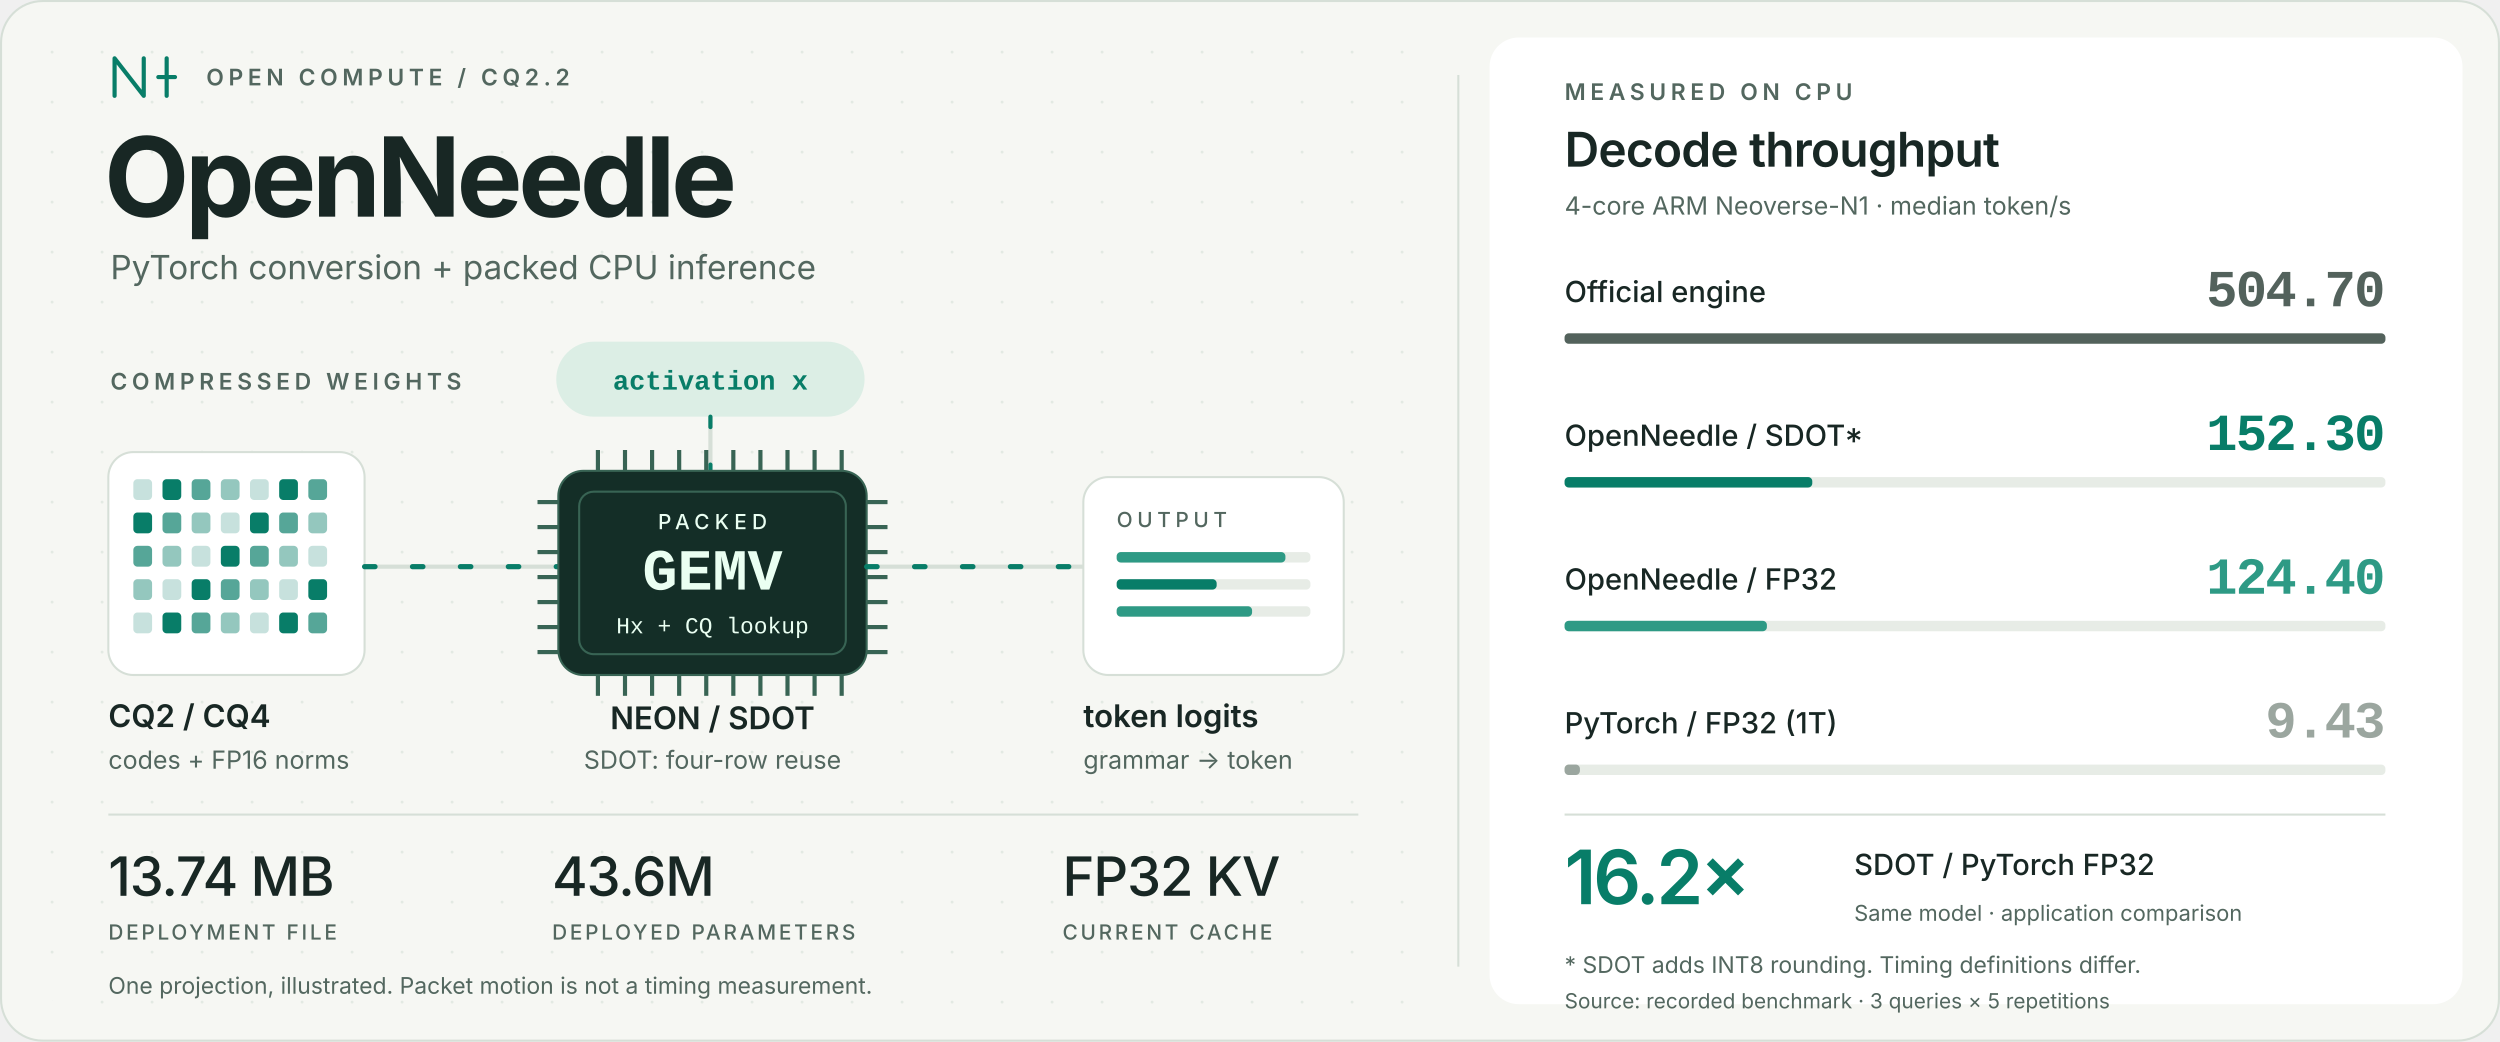
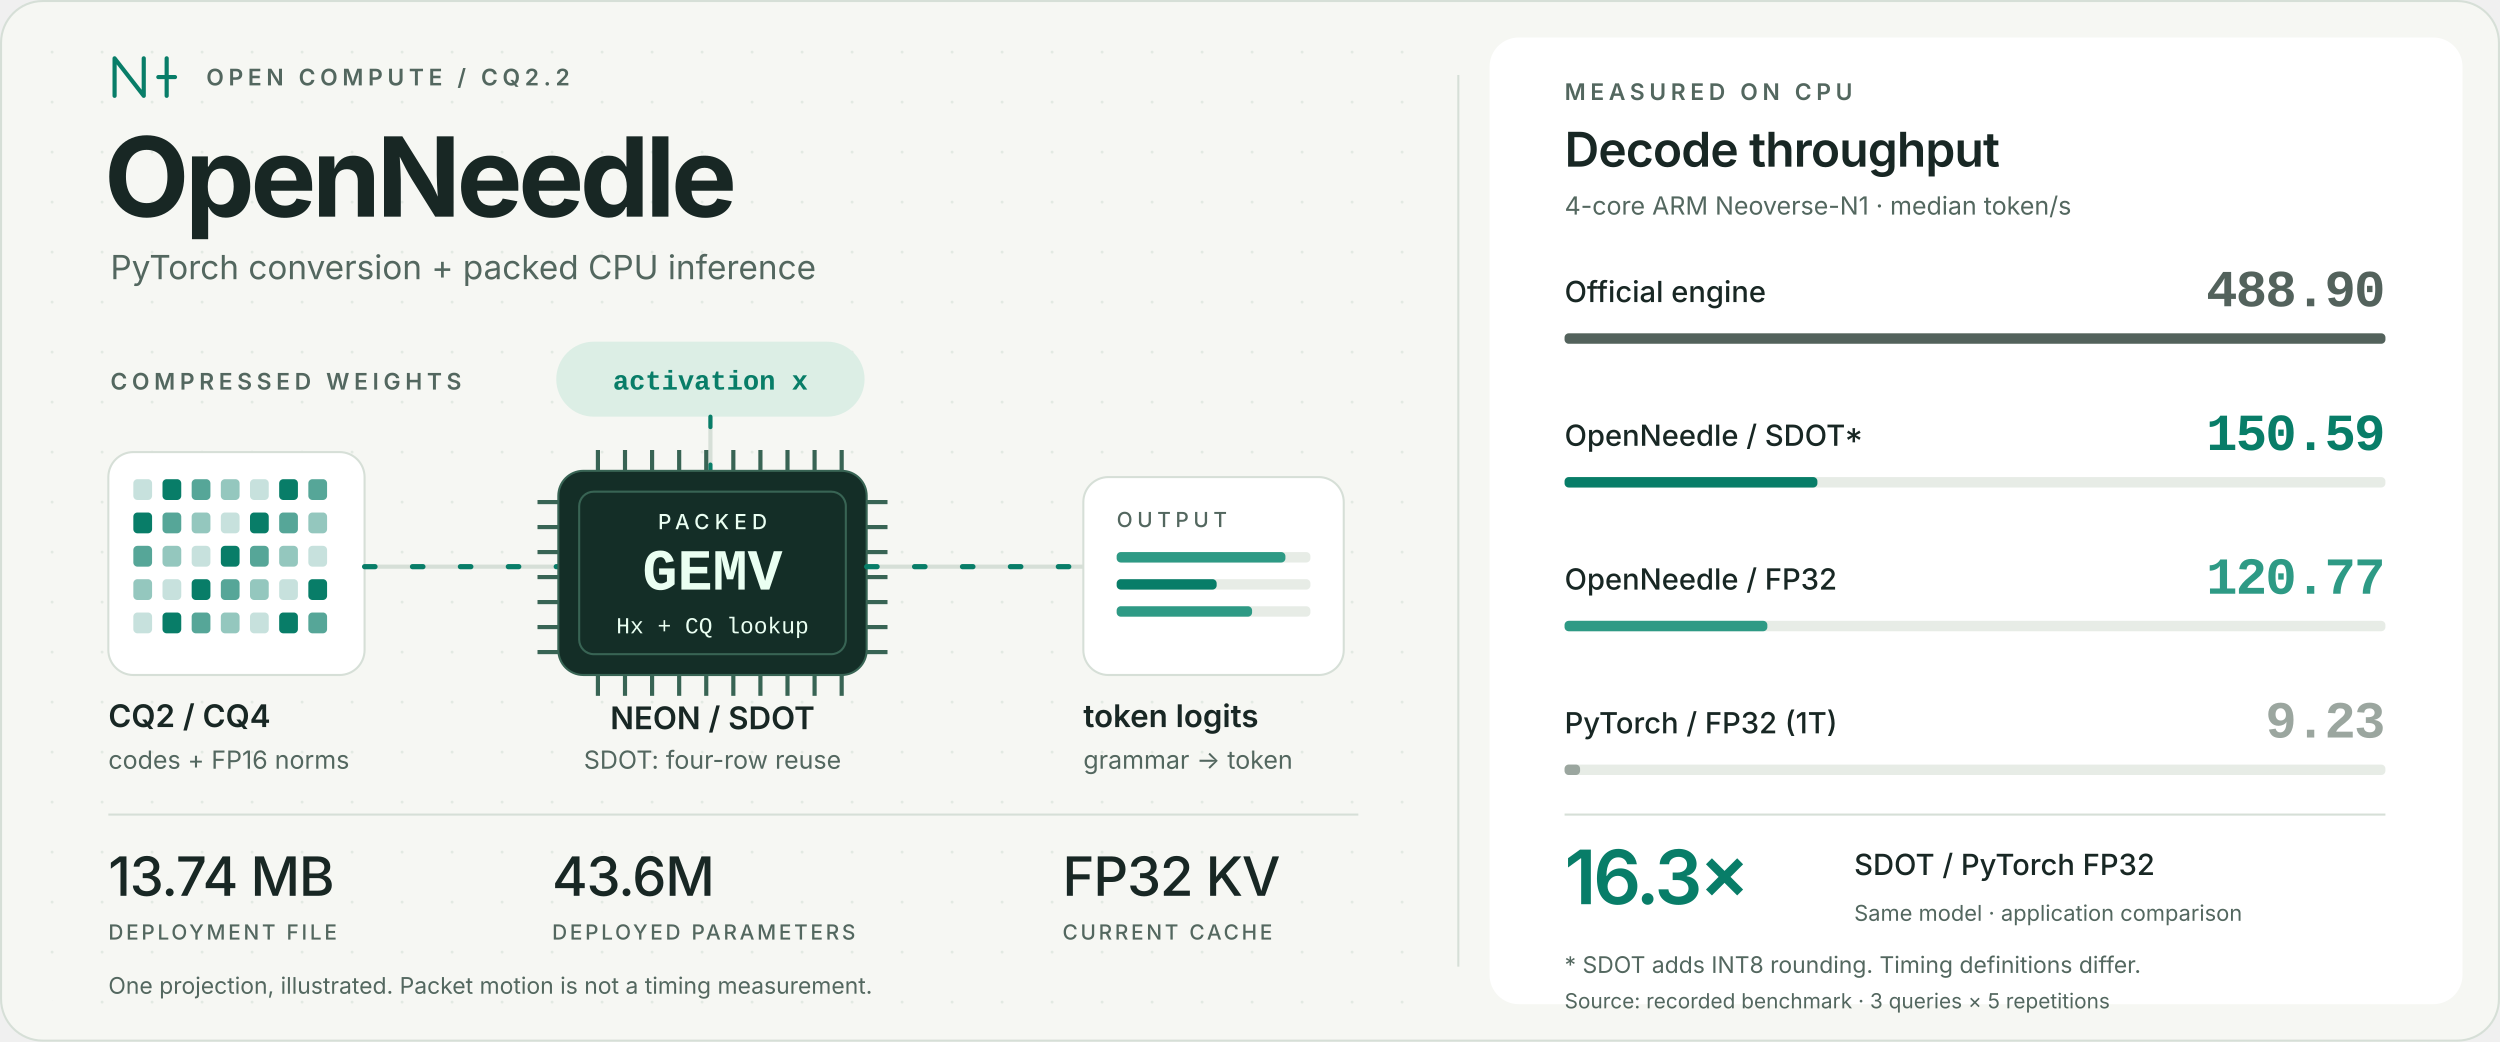
<svg xmlns="http://www.w3.org/2000/svg" width="1200" height="500" viewBox="0 0 1200 500" role="img" aria-labelledby="title desc">
  <style>text{font-family:Inter,"Segoe UI",Arial,sans-serif}.mono{font-family:"SFMono-Regular",Consolas,"Liberation Mono",monospace}.overline{letter-spacing:2.2px}.flow{stroke-dasharray:5 18;stroke-linecap:round;animation:travel 2.6s linear infinite}.phase2{animation-delay:-1.3s}.phase3{animation-duration:1.8s}.spark{animation:shimmer 3.4s ease-in-out infinite}.spark2{animation-delay:-1.7s}@keyframes travel{to{stroke-dashoffset:-92}}@keyframes shimmer{0%,100%{opacity:.38}50%{opacity:1}}@media(prefers-reduced-motion:reduce){.flow,.spark{animation:none!important}.flow{stroke-dasharray:5 18;opacity:.7}}</style>
  <defs>
    <pattern id="grid" width="24" height="24" patternUnits="userSpaceOnUse">
      <circle cx="1" cy="1" r=".7" fill="#c9d8ce" />
    </pattern>
  </defs>
  <rect x="0.5" y="0.5" width="1199" height="499" rx="20" fill="#f6f7f3" stroke="#d6dfd7" />
  <rect x="18" y="18" width="676" height="464" rx="14" fill="url(#grid)" opacity=".42" />
  <rect x="715" y="18" width="467" height="464" rx="14" fill="#ffffff" />
  <path d="M700 36V464" fill="none" stroke="#d6dfd7" stroke-width="1" />
  <path d="M55 46V28L69 46V28M80 28V46M76 37H84" fill="none" stroke="#087d68" stroke-width="2" stroke-linecap="round" stroke-linejoin="round" />
  <text x="99" y="41" fill="#53675f" font-size="11" font-weight="600" class="overline">OPEN COMPUTE / CQ2.2</text>
  <text x="50" y="104" fill="#182724" font-size="53" font-weight="650" letter-spacing="-2">OpenNeedle</text>
  <text x="53" y="134" fill="#53675f" font-size="16" font-weight="400">PyTorch conversion + packed CPU inference</text>
  <text x="53" y="187" fill="#53675f" font-size="11" font-weight="600" class="overline">COMPRESSED WEIGHTS</text>
  <rect x="267" y="164" width="148" height="36" rx="18" fill="#dceee5" />
  <text x="341" y="187" fill="#087d68" font-size="13" font-weight="550" text-anchor="middle" class="mono">activation x</text>
  <path d="M341 200V226" fill="none" stroke="#d6dfd7" stroke-width="2" />
  <path d="M341 200V226" fill="none" stroke="#087d68" stroke-width="2" class="flow phase3" />
  <rect x="52" y="217" width="123" height="107" rx="12" fill="#ffffff" stroke="#d6dfd7" />
  <rect x="64" y="230" width="9" height="10" rx="2" fill="#087d68" opacity="0.23" />
  <rect x="78" y="230" width="9" height="10" rx="2" fill="#087d68" opacity="1" />
  <rect x="92" y="230" width="9" height="10" rx="2" fill="#087d68" opacity="0.68" />
  <rect x="106" y="230" width="9" height="10" rx="2" fill="#087d68" opacity="0.43" />
  <rect x="120" y="230" width="9" height="10" rx="2" fill="#087d68" opacity="0.23" />
  <rect x="134" y="230" width="9" height="10" rx="2" fill="#087d68" opacity="1" />
  <rect x="148" y="230" width="9" height="10" rx="2" fill="#087d68" opacity="0.68" />
  <rect x="64" y="246" width="9" height="10" rx="2" fill="#087d68" opacity="1" />
  <rect x="78" y="246" width="9" height="10" rx="2" fill="#087d68" opacity="0.68" />
  <rect x="92" y="246" width="9" height="10" rx="2" fill="#087d68" opacity="0.43" />
  <rect x="106" y="246" width="9" height="10" rx="2" fill="#087d68" opacity="0.23" />
  <rect x="120" y="246" width="9" height="10" rx="2" fill="#087d68" opacity="1" />
  <rect x="134" y="246" width="9" height="10" rx="2" fill="#087d68" opacity="0.68" />
  <rect x="148" y="246" width="9" height="10" rx="2" fill="#087d68" opacity="0.43" />
  <rect x="64" y="262" width="9" height="10" rx="2" fill="#087d68" opacity="0.68" />
  <rect x="78" y="262" width="9" height="10" rx="2" fill="#087d68" opacity="0.43" />
  <rect x="92" y="262" width="9" height="10" rx="2" fill="#087d68" opacity="0.23" />
  <rect x="106" y="262" width="9" height="10" rx="2" fill="#087d68" opacity="1" />
  <rect x="120" y="262" width="9" height="10" rx="2" fill="#087d68" opacity="0.68" class="spark" />
  <rect x="134" y="262" width="9" height="10" rx="2" fill="#087d68" opacity="0.43" />
  <rect x="148" y="262" width="9" height="10" rx="2" fill="#087d68" opacity="0.23" />
  <rect x="64" y="278" width="9" height="10" rx="2" fill="#087d68" opacity="0.43" />
  <rect x="78" y="278" width="9" height="10" rx="2" fill="#087d68" opacity="0.23" class="spark spark2" />
  <rect x="92" y="278" width="9" height="10" rx="2" fill="#087d68" opacity="1" />
  <rect x="106" y="278" width="9" height="10" rx="2" fill="#087d68" opacity="0.68" />
  <rect x="120" y="278" width="9" height="10" rx="2" fill="#087d68" opacity="0.43" />
  <rect x="134" y="278" width="9" height="10" rx="2" fill="#087d68" opacity="0.23" />
  <rect x="148" y="278" width="9" height="10" rx="2" fill="#087d68" opacity="1" />
  <rect x="64" y="294" width="9" height="10" rx="2" fill="#087d68" opacity="0.23" />
  <rect x="78" y="294" width="9" height="10" rx="2" fill="#087d68" opacity="1" />
  <rect x="92" y="294" width="9" height="10" rx="2" fill="#087d68" opacity="0.68" />
  <rect x="106" y="294" width="9" height="10" rx="2" fill="#087d68" opacity="0.43" />
  <rect x="120" y="294" width="9" height="10" rx="2" fill="#087d68" opacity="0.23" />
  <rect x="134" y="294" width="9" height="10" rx="2" fill="#087d68" opacity="1" />
  <rect x="148" y="294" width="9" height="10" rx="2" fill="#087d68" opacity="0.68" />
  <text x="52" y="349" fill="#182724" font-size="15" font-weight="600">CQ2 / CQ4</text>
  <text x="52" y="369" fill="#53675f" font-size="12" font-weight="400">codes + FP16 norms</text>
  <path d="M175 272H268" fill="none" stroke="#d6dfd7" stroke-width="2" />
  <path d="M175 272H268" fill="none" stroke="#087d68" stroke-width="2.5" class="flow" />
  <path d="M258 241H268M416 241H426" fill="none" stroke="#386454" stroke-width="2" />
  <path d="M258 253H268M416 253H426" fill="none" stroke="#386454" stroke-width="2" />
  <path d="M258 265H268M416 265H426" fill="none" stroke="#386454" stroke-width="2" />
  <path d="M258 277H268M416 277H426" fill="none" stroke="#386454" stroke-width="2" />
  <path d="M258 289H268M416 289H426" fill="none" stroke="#386454" stroke-width="2" />
  <path d="M258 301H268M416 301H426" fill="none" stroke="#386454" stroke-width="2" />
  <path d="M258 313H268M416 313H426" fill="none" stroke="#386454" stroke-width="2" />
  <path d="M287 216V226M287 324V334" fill="none" stroke="#386454" stroke-width="2" />
  <path d="M300 216V226M300 324V334" fill="none" stroke="#386454" stroke-width="2" />
  <path d="M313 216V226M313 324V334" fill="none" stroke="#386454" stroke-width="2" />
  <path d="M326 216V226M326 324V334" fill="none" stroke="#386454" stroke-width="2" />
  <path d="M339 216V226M339 324V334" fill="none" stroke="#386454" stroke-width="2" />
  <path d="M352 216V226M352 324V334" fill="none" stroke="#386454" stroke-width="2" />
  <path d="M365 216V226M365 324V334" fill="none" stroke="#386454" stroke-width="2" />
  <path d="M378 216V226M378 324V334" fill="none" stroke="#386454" stroke-width="2" />
  <path d="M391 216V226M391 324V334" fill="none" stroke="#386454" stroke-width="2" />
  <path d="M404 216V226M404 324V334" fill="none" stroke="#386454" stroke-width="2" />
  <rect x="268" y="226" width="148" height="98" rx="12" fill="#142e27" stroke="#386454" />
  <rect x="278" y="236" width="128" height="78" rx="7" fill="none" stroke="#386454" />
  <text x="342" y="254" fill="#eafff2" font-size="10" font-weight="500" text-anchor="middle" letter-spacing="2.5">PACKED</text>
  <text x="342" y="283" fill="#eafff2" font-size="28" font-weight="600" text-anchor="middle" class="mono">GEMV</text>
  <text x="342" y="304" fill="#eafff2" font-size="11" font-weight="400" text-anchor="middle" class="mono">Hx + CQ lookup</text>
  <text x="342" y="350" fill="#182724" font-size="15" font-weight="600" text-anchor="middle">NEON / SDOT</text>
  <text x="342" y="369" fill="#53675f" font-size="12" font-weight="400" text-anchor="middle">SDOT: four-row reuse</text>
  <path d="M416 272H520" fill="none" stroke="#d6dfd7" stroke-width="2" />
  <path d="M416 272H520" fill="none" stroke="#087d68" stroke-width="2.5" class="flow phase2" />
  <rect x="520" y="229" width="125" height="95" rx="12" fill="#ffffff" stroke="#d6dfd7" />
  <text x="536" y="253" fill="#53675f" font-size="10" font-weight="500" class="overline">OUTPUT</text>
  <rect x="536" y="265" width="93" height="5" rx="2" fill="#e7ece6" />
  <rect x="536" y="265" width="81" height="5" rx="2" fill="#2e9a85" />
  <rect x="536" y="278" width="93" height="5" rx="2" fill="#e7ece6" />
  <rect x="536" y="278" width="48" height="5" rx="2" fill="#087d68" />
  <rect x="536" y="291" width="93" height="5" rx="2" fill="#e7ece6" />
  <rect x="536" y="291" width="65" height="5" rx="2" fill="#2e9a85" />
  <text x="520" y="349" fill="#182724" font-size="15" font-weight="600">token logits</text>
  <text x="520" y="369" fill="#53675f" font-size="12" font-weight="400">grammar → token</text>
  <path d="M52 391H652" fill="none" stroke="#d6dfd7" stroke-width="1" />
  <text x="52" y="430" fill="#182724" font-size="26" font-weight="550" letter-spacing="-.5">13.74 MB</text>
  <text x="52" y="451" fill="#53675f" font-size="10" font-weight="500" letter-spacing="1.3">DEPLOYMENT FILE</text>
  <text x="265" y="430" fill="#182724" font-size="26" font-weight="550" letter-spacing="-.5">43.6M</text>
  <text x="265" y="451" fill="#53675f" font-size="10" font-weight="500" letter-spacing="1.3">DEPLOYED PARAMETERS</text>
  <text x="510" y="430" fill="#182724" font-size="26" font-weight="550" letter-spacing="-.5">FP32 KV</text>
  <text x="510" y="451" fill="#53675f" font-size="10" font-weight="500" letter-spacing="1.3">CURRENT CACHE</text>
  <text x="52" y="477" fill="#53675f" font-size="11" font-weight="400">One projection, illustrated. Packet motion is not a timing measurement.</text>
  <text x="751" y="48" fill="#53675f" font-size="11" font-weight="600" class="overline">MEASURED ON CPU</text>
  <text x="751" y="80" fill="#182724" font-size="23" font-weight="600" letter-spacing="-.4">Decode throughput</text>
  <text x="751" y="103" fill="#53675f" font-size="12" font-weight="400">4-core ARM Neoverse-N1 · median token/s</text>
  <text x="751" y="145" fill="#182724" font-size="14" font-weight="550">Official engine</text>
-   <text x="1145" y="147" fill="#53625c" font-size="25" font-weight="600" text-anchor="end" class="mono" letter-spacing="-.8">504.70</text>
+   <text x="1145" y="147" fill="#53625c" font-size="25" font-weight="600" text-anchor="end" class="mono" letter-spacing="-.8">488.90</text>
  <rect x="751" y="160" width="394" height="5" rx="2" fill="#e7ece6" />
-   <rect x="751" y="160" width="394.0" height="5" rx="2" fill="#53625c" data-backend="official" data-value="504.7" />
+   <rect x="751" y="160" width="394.0" height="5" rx="2" fill="#53625c" data-backend="official" data-value="488.9" />
  <text x="751" y="214" fill="#182724" font-size="14" font-weight="550">OpenNeedle / SDOT*</text>
-   <text x="1145" y="216" fill="#087d68" font-size="25" font-weight="600" text-anchor="end" class="mono" letter-spacing="-.8">152.30</text>
+   <text x="1145" y="216" fill="#087d68" font-size="25" font-weight="600" text-anchor="end" class="mono" letter-spacing="-.8">150.59</text>
  <rect x="751" y="229" width="394" height="5" rx="2" fill="#e7ece6" />
-   <rect x="751" y="229" width="118.897" height="5" rx="2" fill="#087d68" data-backend="native_sdot" data-value="152.302790782" />
+   <rect x="751" y="229" width="121.356" height="5" rx="2" fill="#087d68" data-backend="native_sdot" data-value="150.586353144" />
  <text x="751" y="283" fill="#182724" font-size="14" font-weight="550">OpenNeedle / FP32</text>
-   <text x="1145" y="285" fill="#2e9a85" font-size="25" font-weight="600" text-anchor="end" class="mono" letter-spacing="-.8">124.40</text>
+   <text x="1145" y="285" fill="#2e9a85" font-size="25" font-weight="600" text-anchor="end" class="mono" letter-spacing="-.8">120.77</text>
  <rect x="751" y="298" width="394" height="5" rx="2" fill="#e7ece6" />
-   <rect x="751" y="298" width="97.111" height="5" rx="2" fill="#2e9a85" data-backend="native_fp32" data-value="124.395315925" />
+   <rect x="751" y="298" width="97.331" height="5" rx="2" fill="#2e9a85" data-backend="native_fp32" data-value="120.774994056" />
  <text x="751" y="352" fill="#182724" font-size="14" font-weight="550">PyTorch / FP32 (1T)</text>
-   <text x="1145" y="354" fill="#9ba69f" font-size="25" font-weight="600" text-anchor="end" class="mono" letter-spacing="-.8">9.43</text>
+   <text x="1145" y="354" fill="#9ba69f" font-size="25" font-weight="600" text-anchor="end" class="mono" letter-spacing="-.8">9.23</text>
  <rect x="751" y="367" width="394" height="5" rx="2" fill="#e7ece6" />
-   <rect x="751" y="367" width="7.36" height="5" rx="2" fill="#9ba69f" data-backend="pytorch_t1" data-value="9.42740194225" />
+   <rect x="751" y="367" width="7.442" height="5" rx="2" fill="#9ba69f" data-backend="pytorch_t1" data-value="9.23435112477" />
  <path d="M751 391H1145" fill="none" stroke="#d6dfd7" stroke-width="1" />
-   <text x="751" y="434" fill="#087d68" font-size="36" font-weight="600" letter-spacing="-1.5">16.2×</text>
+   <text x="751" y="434" fill="#087d68" font-size="36" font-weight="600" letter-spacing="-1.5">16.3×</text>
  <text x="890" y="420" fill="#182724" font-size="14" font-weight="500">SDOT / PyTorch FP32</text>
  <text x="890" y="442" fill="#53675f" font-size="10.5" font-weight="400">Same model · application comparison</text>
  <text x="751" y="467" fill="#53675f" font-size="11" font-weight="400">* SDOT adds INT8 rounding. Timing definitions differ.</text>
  <text x="751" y="484" fill="#53675f" font-size="10" font-weight="400">Source: recorded benchmark · 3 queries × 5 repetitions</text>
</svg>
